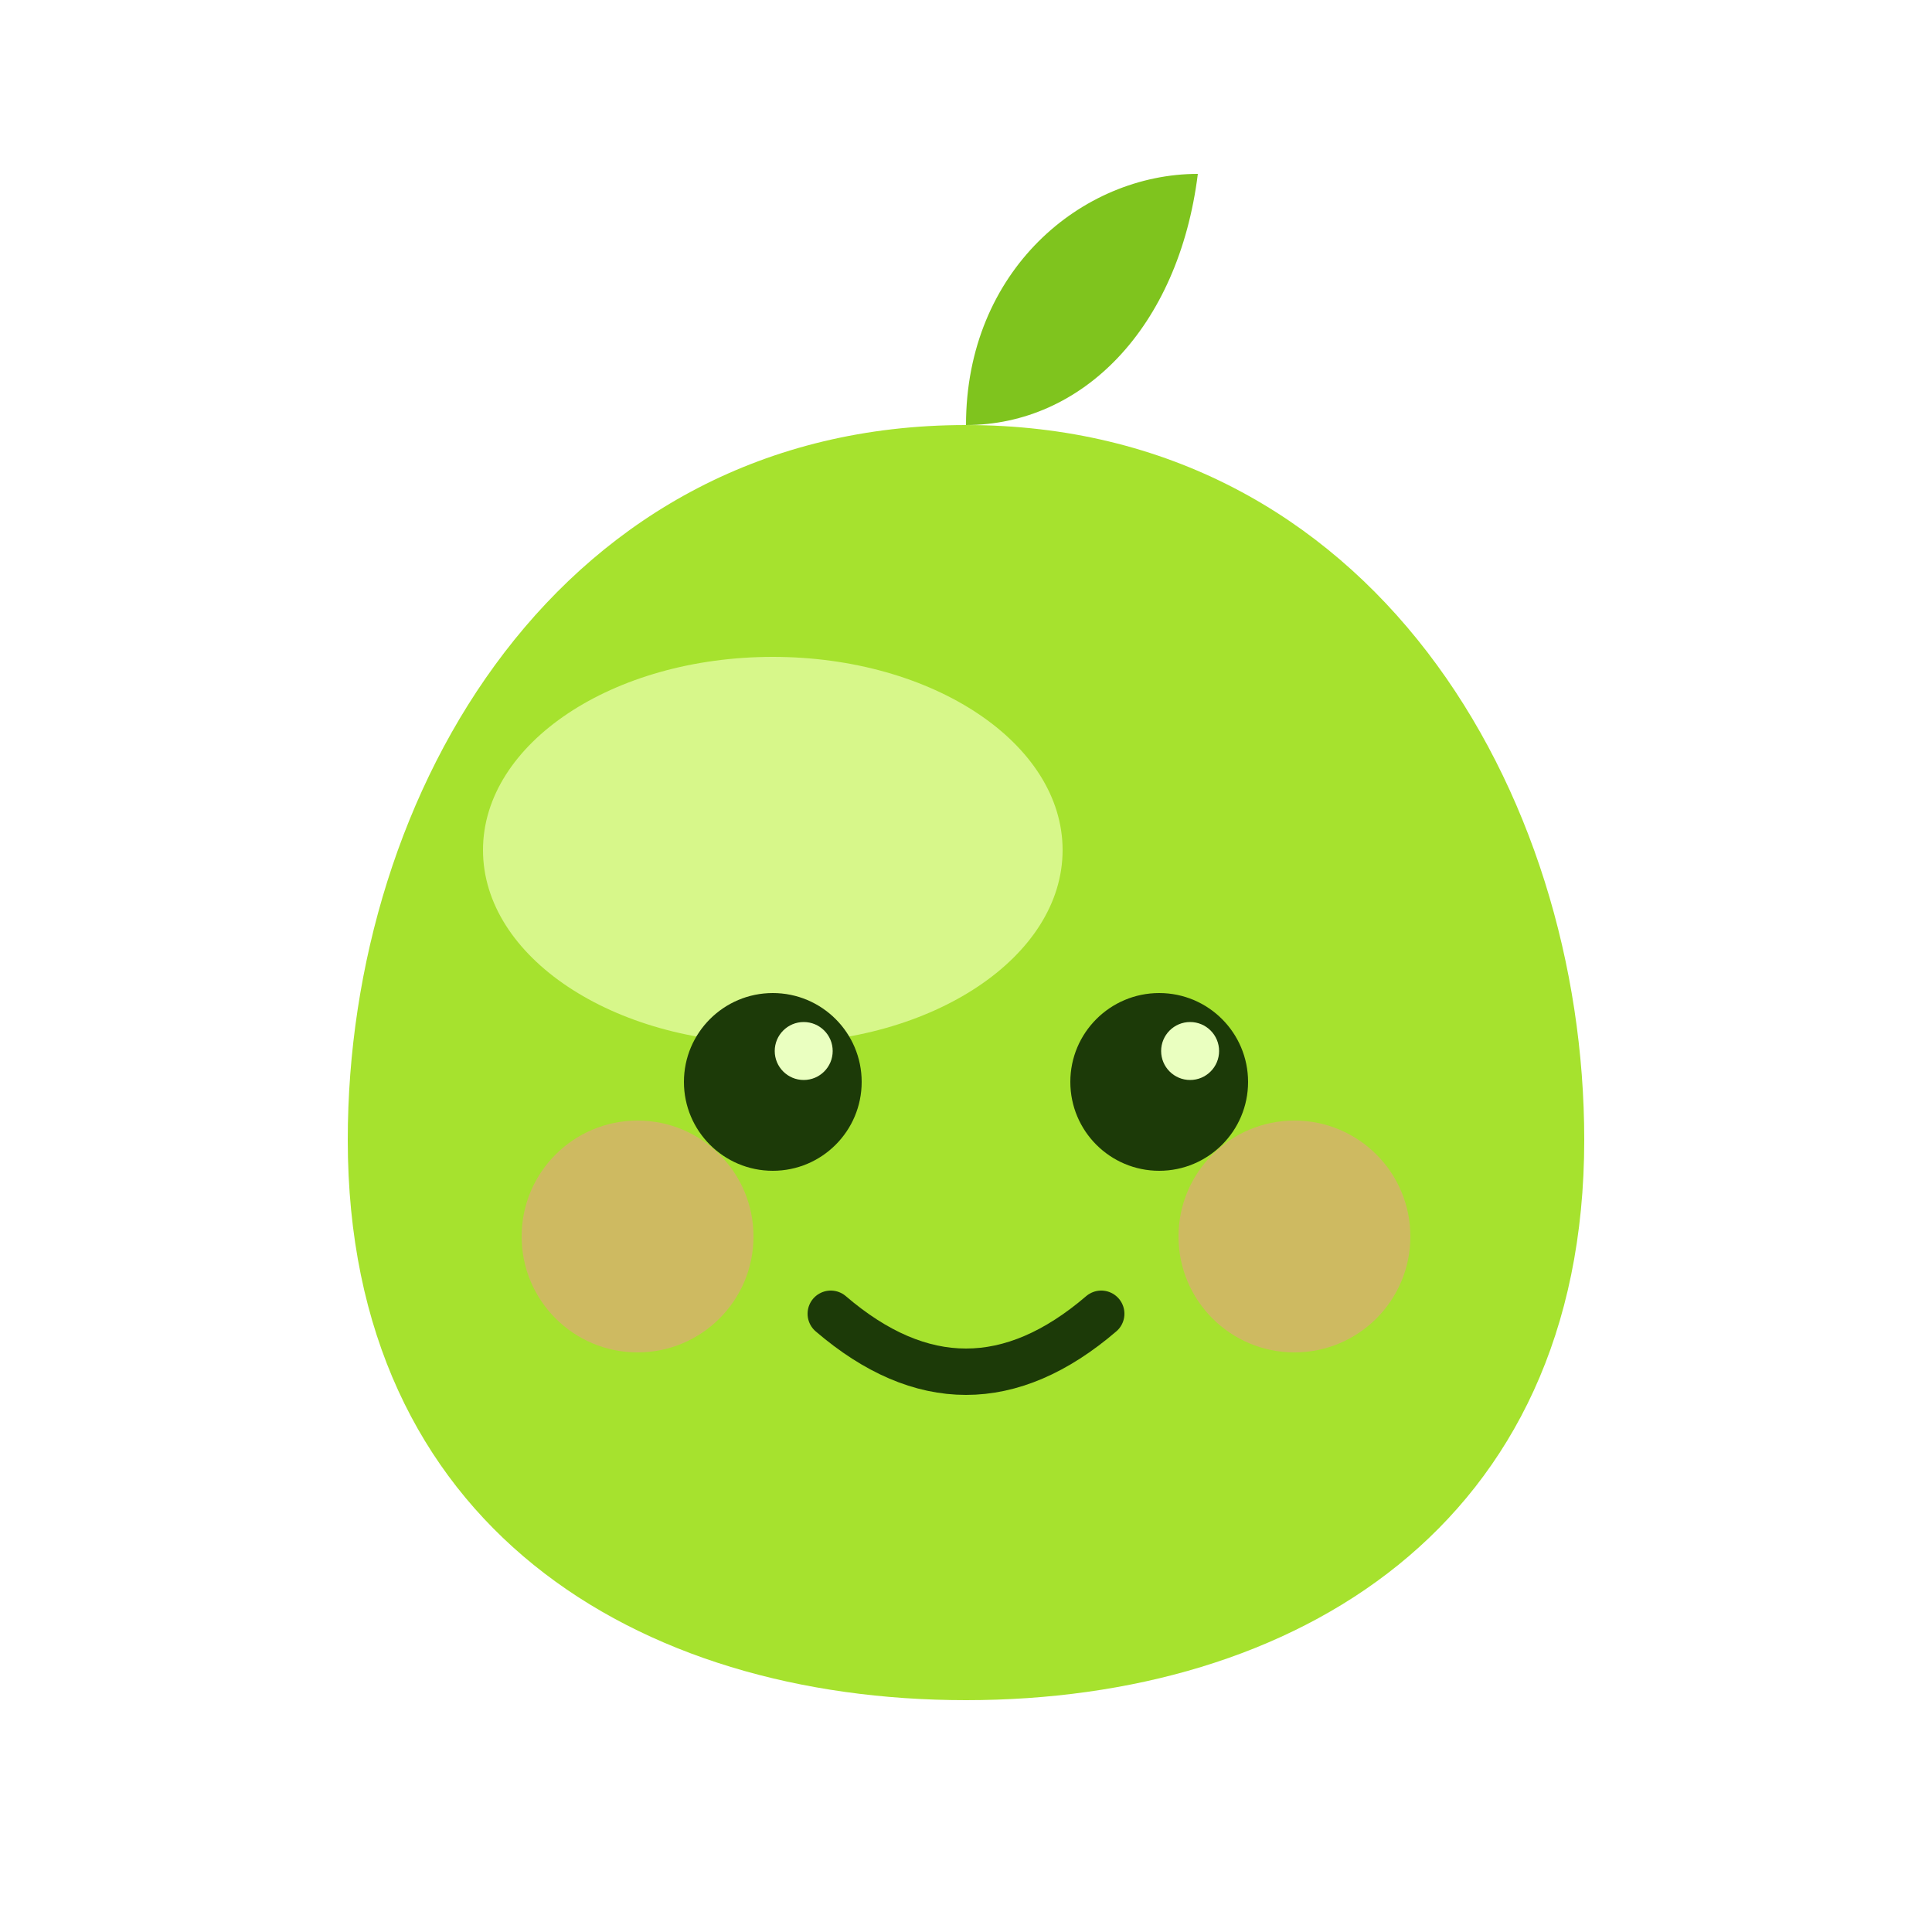
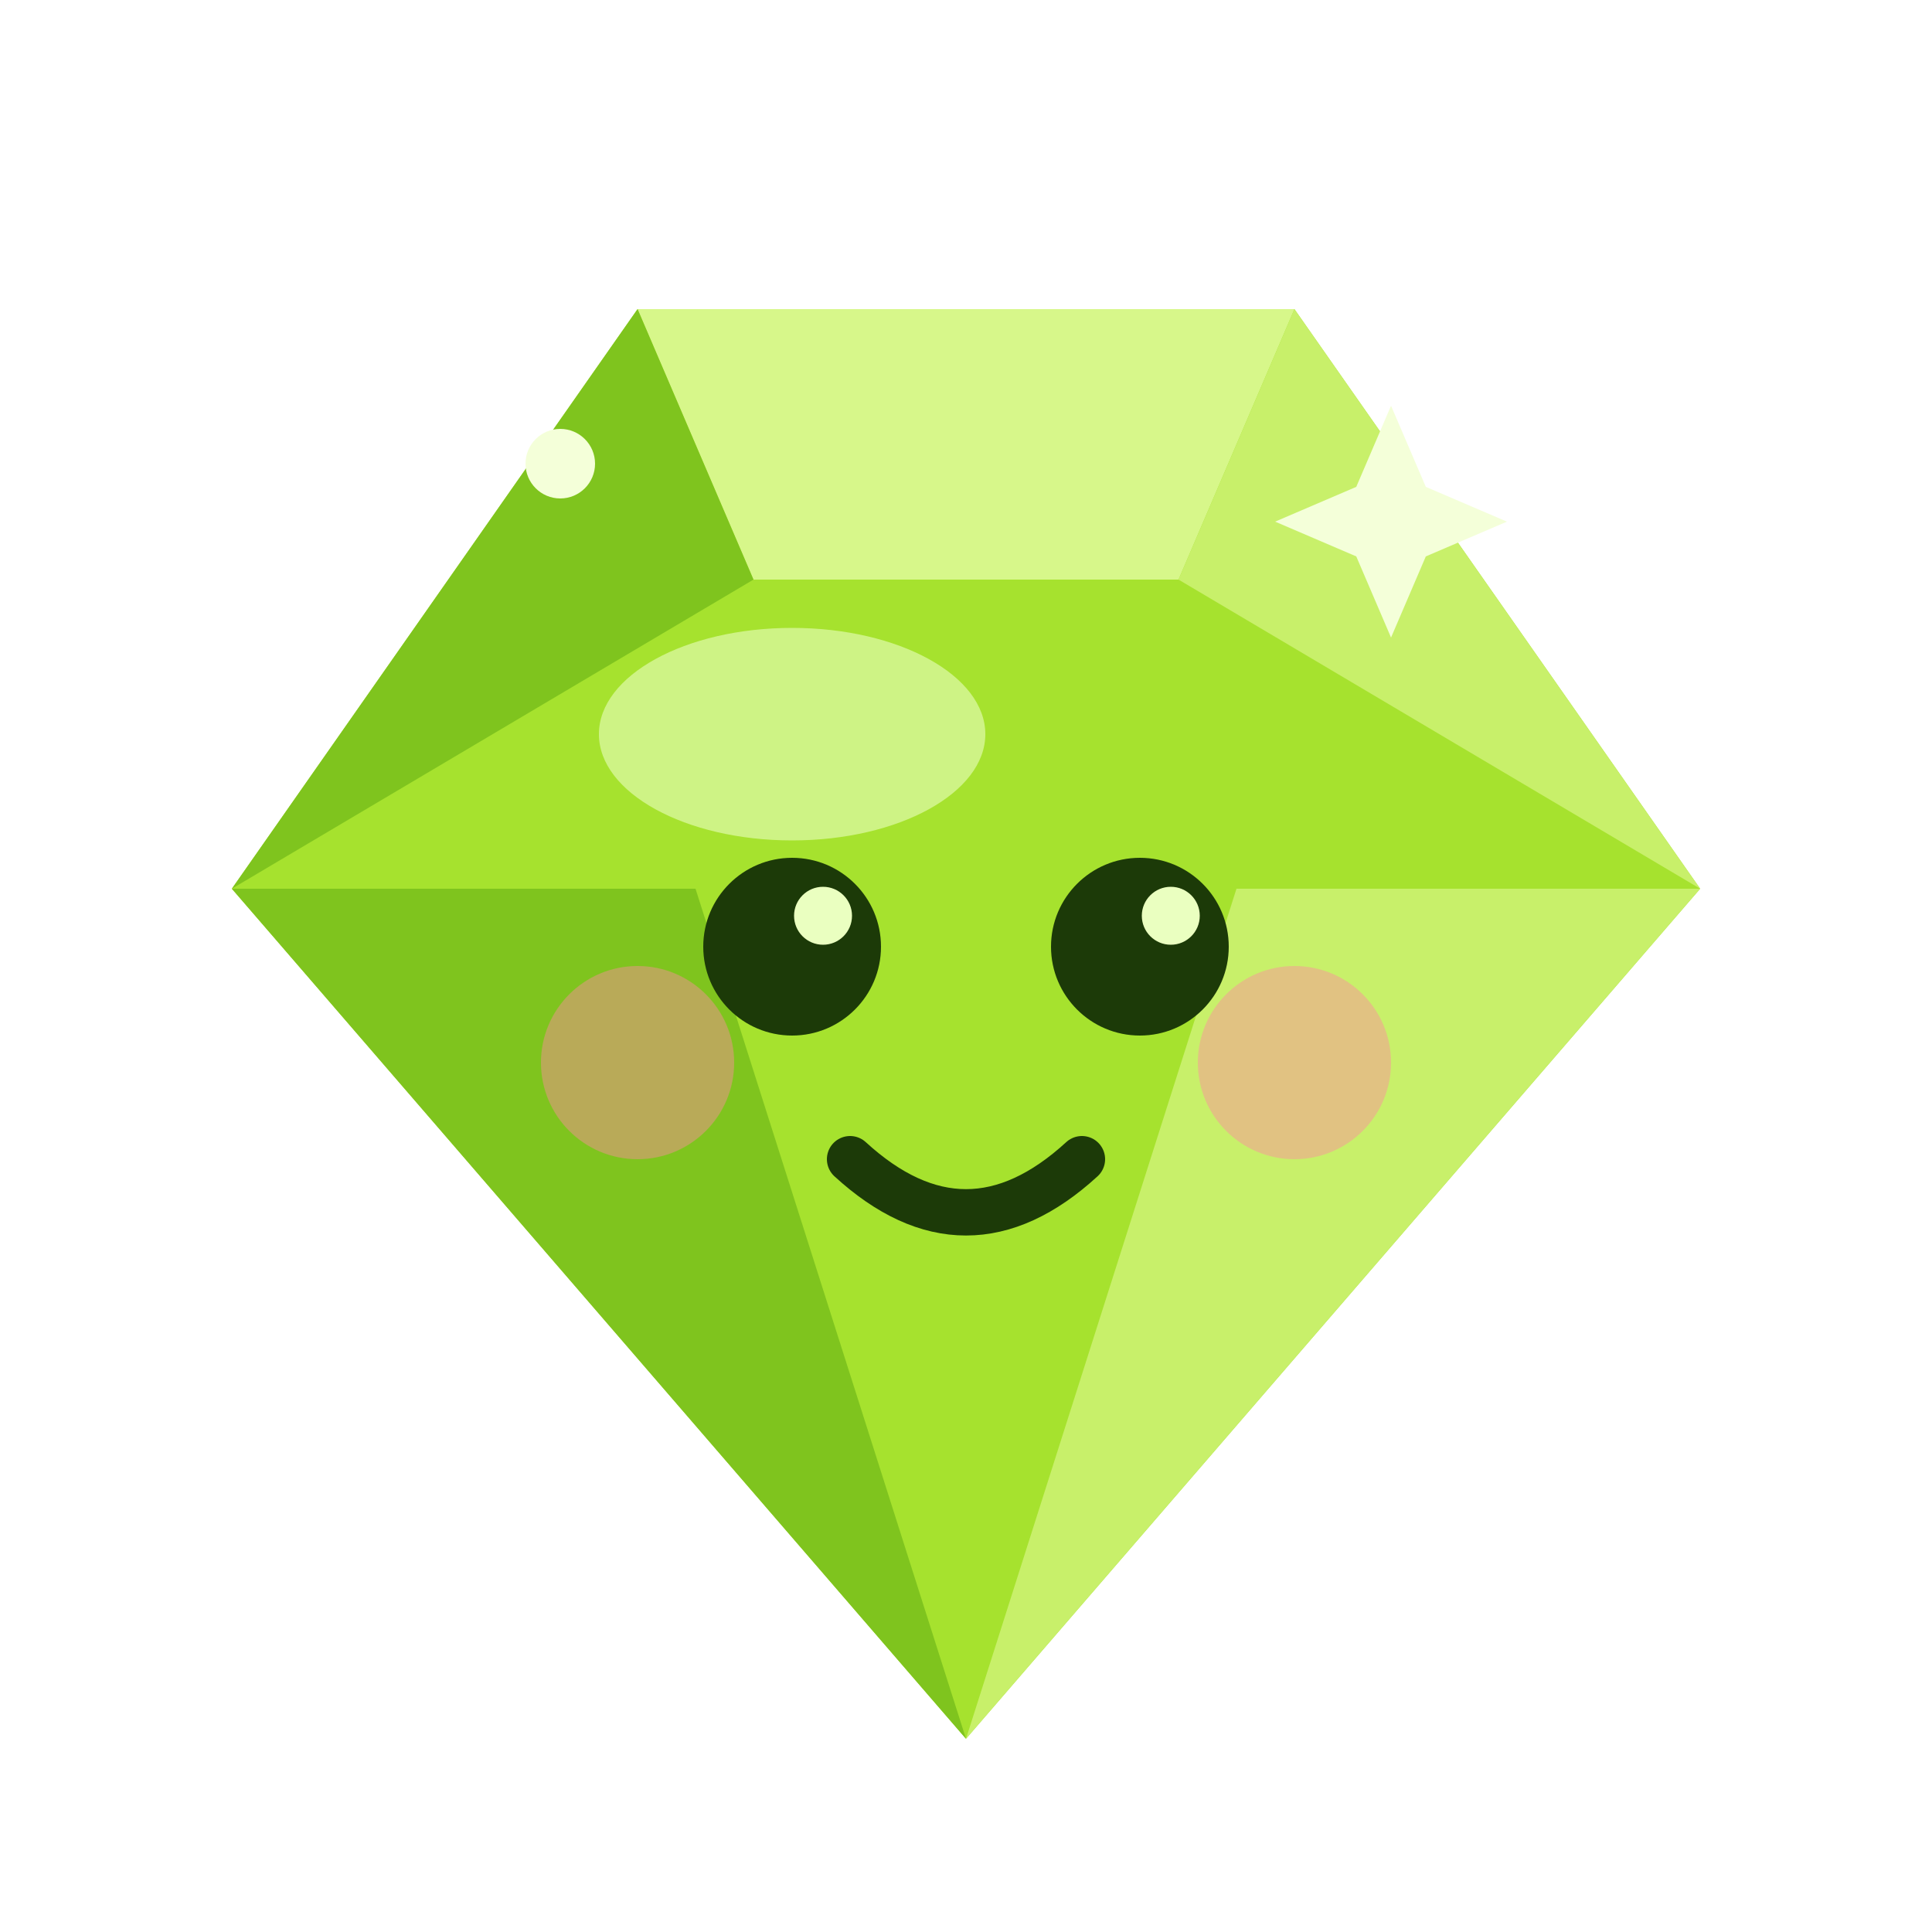
<svg xmlns="http://www.w3.org/2000/svg" viewBox="0 0 100 100">
  <style>
    .float{ animation:float 6s ease-in-out infinite; transform-origin:50px 50px }
-     .bob  { animation:bob 5s ease-in-out infinite; transform-origin:50px 55px }
-     .body { animation:breathe 5s ease-in-out infinite; transform-origin:50px 74px }
-     .eyes { animation:blink 6s ease-in-out infinite; transform-origin:50px 56px }
    .sheen{ animation:sheen 5s ease-in-out infinite }
-     @keyframes float  { 0%,100%{transform:translate(0,0)} 33%{transform:translate(2px,-2px)} 66%{transform:translate(-2px,-1px)} }
-     @keyframes bob    { 0%,100%{transform:translateY(0)} 50%{transform:translateY(-2px)} }
-     @keyframes breathe{ 0%,100%{transform:scale(1,1)} 50%{transform:scale(1.05,0.95)} }
-     @keyframes blink  { 0%,90%,100%{transform:scaleY(1)} 95%{transform:scaleY(0.08)} }
-     @keyframes sheen  { 0%,100%{opacity:0.5} 50%{opacity:0.9} }
+     @keyframes float { 0%,100%{transform:translate(0,0)} 33%{transform:translate(2px,-2px)} 66%{transform:translate(-2px,-1px)} }
+     @keyframes sheen { 0%,100%{opacity:0.45} 50%{opacity:0.85} }
  </style>
  <g class="float">
-     <g class="bob">
-       <g class="body">
-         <path d="M50 22 C71 22 82 41 82 59 C82 79 67 88 50 88 C33 88 18 79 18 59 C18 41 29 22 50 22 Z" fill="#a6e22e" />
-         <ellipse class="sheen" cx="40" cy="44" rx="15" ry="10" fill="#d7f78a" />
-         <circle cx="33" cy="64" r="6" fill="#ff8aa0" opacity="0.45" />
-         <circle cx="67" cy="64" r="6" fill="#ff8aa0" opacity="0.45" />
-         <g class="eyes" fill="#1c3a08">
-           <circle cx="40" cy="56" r="4.6" />
-           <circle cx="60" cy="56" r="4.6" />
-           <circle cx="41.6" cy="54.4" r="1.5" fill="#eaffc0" />
-           <circle cx="61.6" cy="54.4" r="1.5" fill="#eaffc0" />
-         </g>
-         <path d="M43 68 Q50 74 57 68" stroke="#1c3a08" stroke-width="2.4" fill="none" stroke-linecap="round" />
-         <path d="M50 22 C50 14 56 9 62 9 C61 17 56 22 50 22 Z" fill="#7fc41e" />
-       </g>
+     <polygon points="33,16 67,16 88,46 50,90 12,46" fill="#a6e22e" />
+     <polygon points="33,16 67,16 61,30 39,30" fill="#d7f78a" />
+     <polygon points="33,16 39,30 12,46" fill="#7fc41e" />
+     <polygon points="67,16 88,46 61,30" fill="#c8f06a" />
+     <polygon points="12,46 36,46 50,90" fill="#7fc41e" />
+     <polygon points="64,46 88,46 50,90" fill="#c8f06a" />
+     <ellipse class="sheen" cx="41" cy="38" rx="10" ry="5.5" fill="#eaffc0" opacity="0.6" />
+     <circle cx="33" cy="55" r="5" fill="#ff8aa0" opacity="0.45" />
+     <circle cx="67" cy="55" r="5" fill="#ff8aa0" opacity="0.45" />
+     <g fill="#1c3a08">
+       <circle cx="41" cy="49" r="4.6" />
+       <circle cx="59" cy="49" r="4.6" />
    </g>
+     <circle cx="42.6" cy="47.4" r="1.5" fill="#eaffc0" />
+     <circle cx="60.6" cy="47.4" r="1.5" fill="#eaffc0" />
+     <path d="M44 60 Q50 65.5 56 60" stroke="#1c3a08" stroke-width="2.4" fill="none" stroke-linecap="round" />
+     <path d="M72 21 L73.8 25.2 L78 27 L73.8 28.8 L72 33 L70.2 28.8 L66 27 L70.2 25.2 Z" fill="#f4ffd9" />
+     <circle cx="29" cy="24" r="1.8" fill="#f4ffd9" />
  </g>
</svg>
